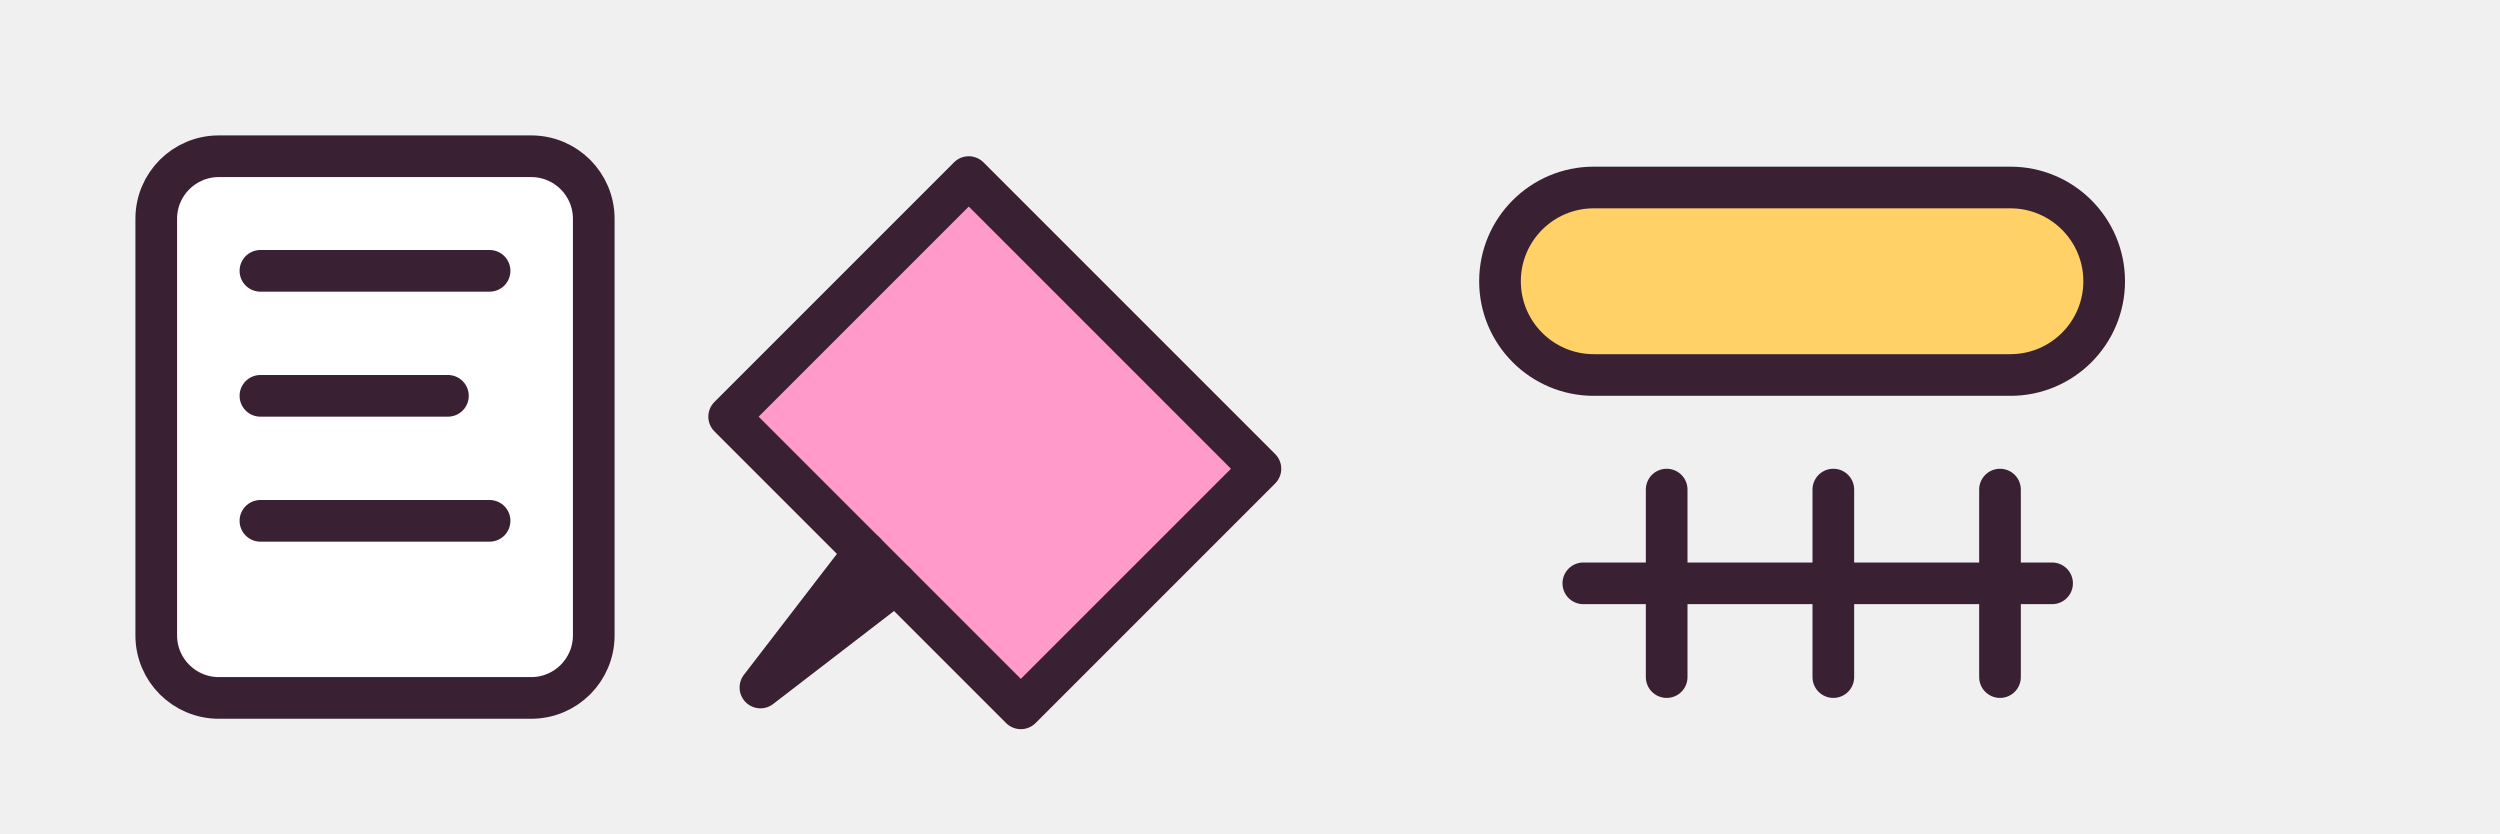
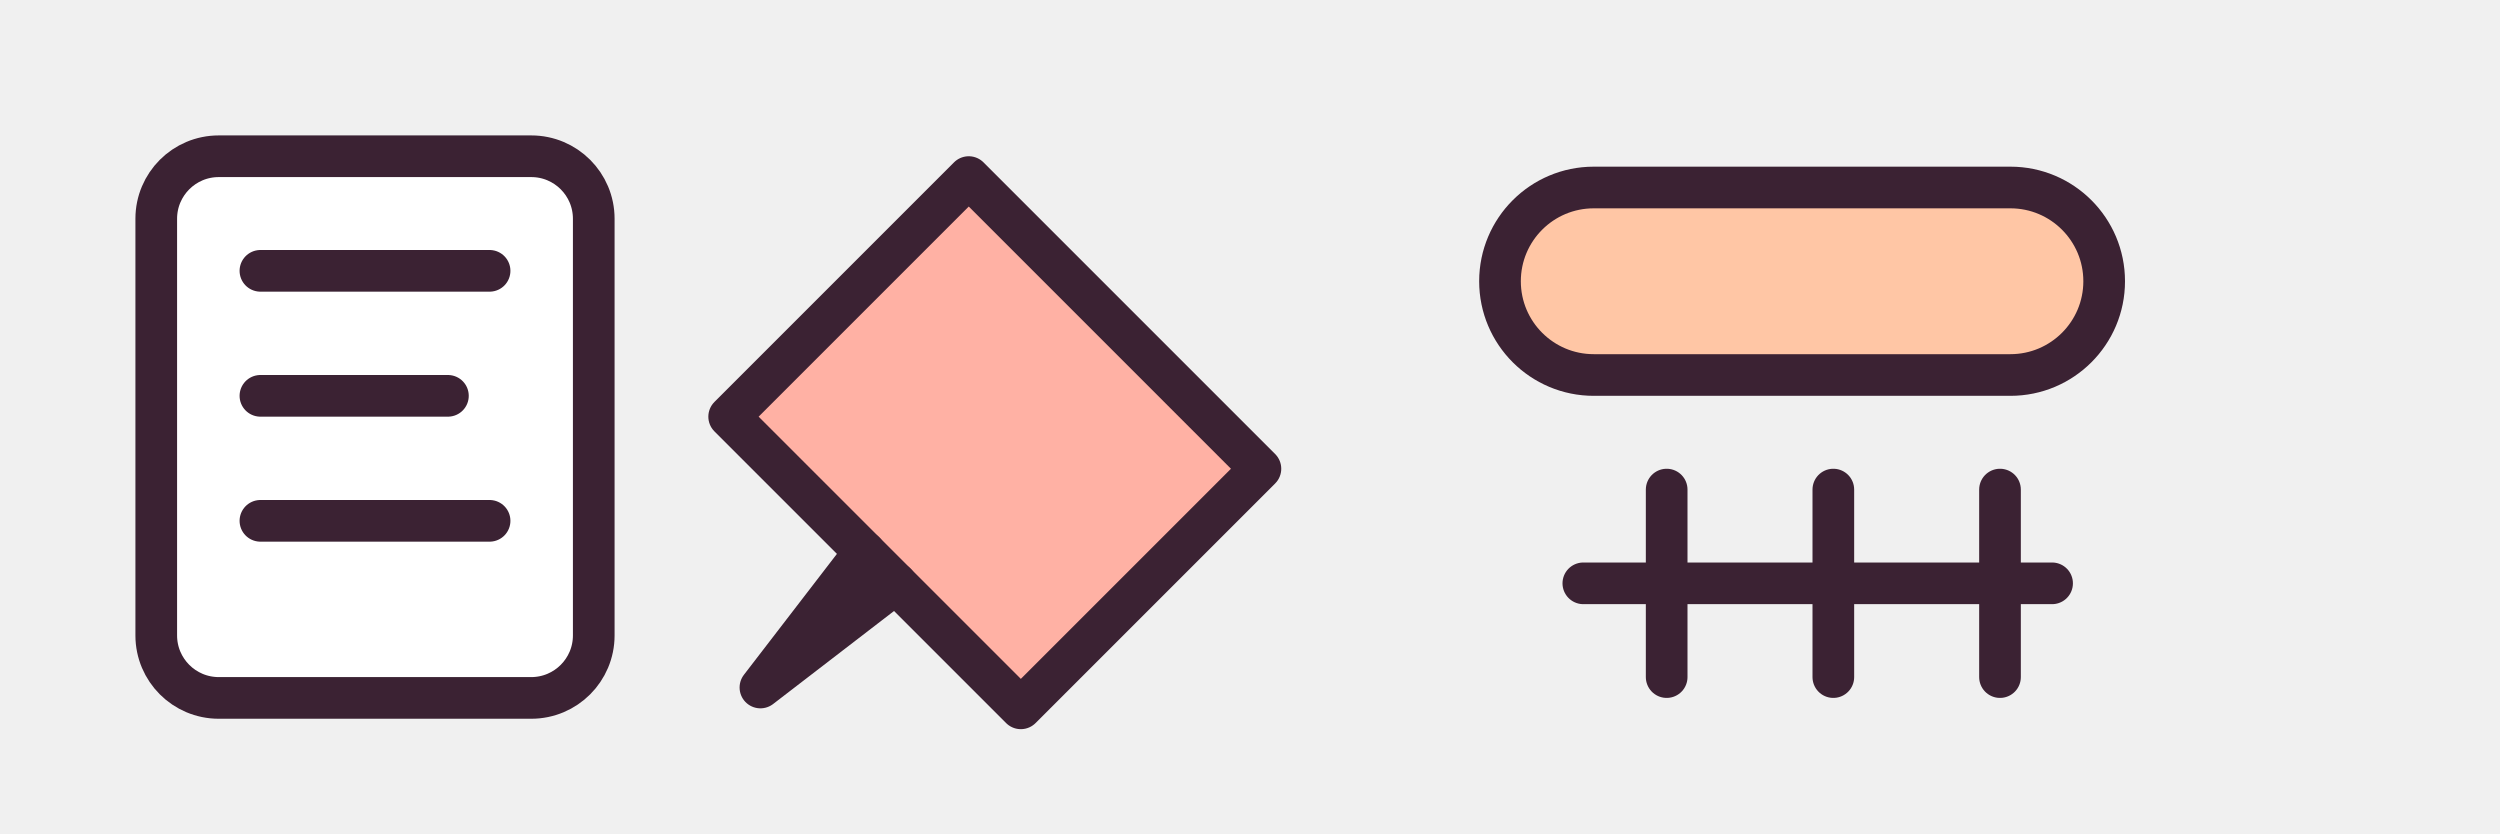
- <svg xmlns="http://www.w3.org/2000/svg" viewBox="0 0 240 80" fill="none" stroke="#392033" stroke-width="4" stroke-linecap="round" stroke-linejoin="round">
+ <svg xmlns="http://www.w3.org/2000/svg" viewBox="0 0 240 80" fill="none" stroke="#3b2233" stroke-width="4" stroke-linecap="round" stroke-linejoin="round">
  <rect x="15" y="15" width="42" height="52" rx="6" fill="#fff" />
  <path d="M25 26h22M25 38h18M25 50h22" />
-   <path d="M93 17 121 45 98 68 70 40 93 17Z" fill="#ff9aca" />
+   <path d="M93 17 121 45 98 68 70 40 93 17Z" fill="#ffb1a4" />
  <path d="m83 53-10 13 13-10" />
-   <rect x="144" y="18" width="58" height="18" rx="9" fill="#ffd166" />
+   <rect x="144" y="18" width="58" height="18" rx="9" fill="#ffc6a5" />
  <path d="M152 56h45M160 47v18M176 47v18M192 47v18" />
</svg>
